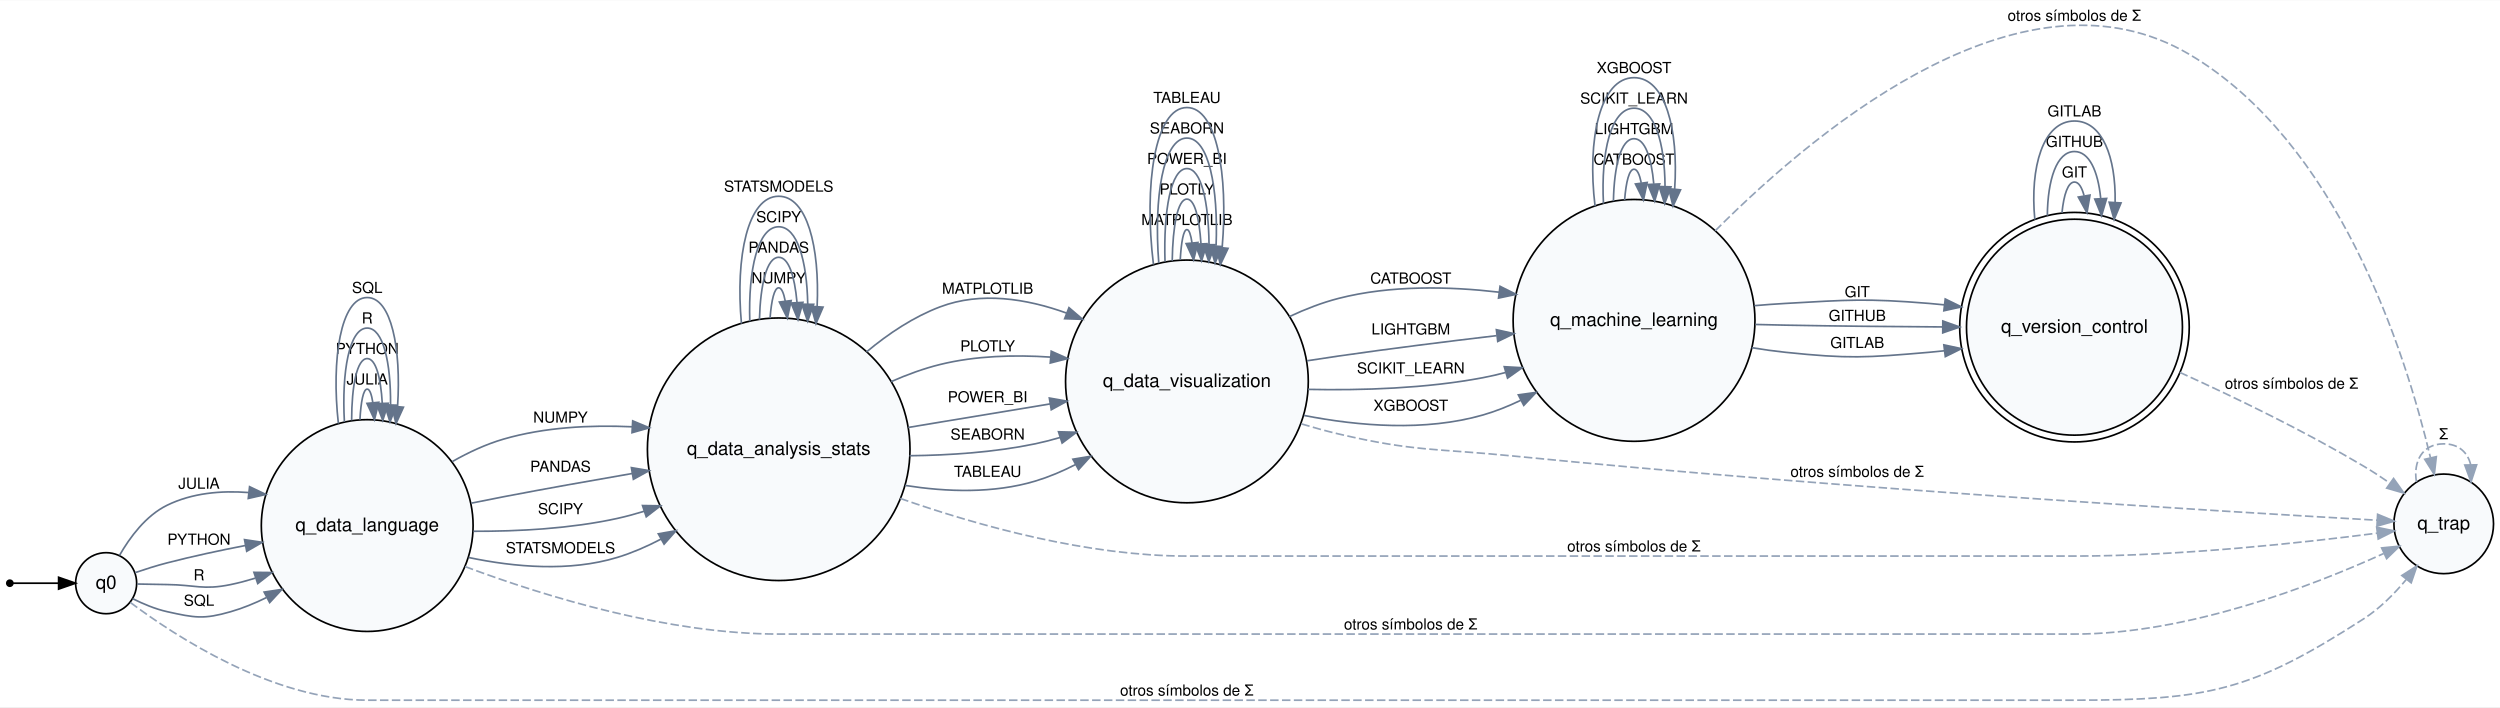
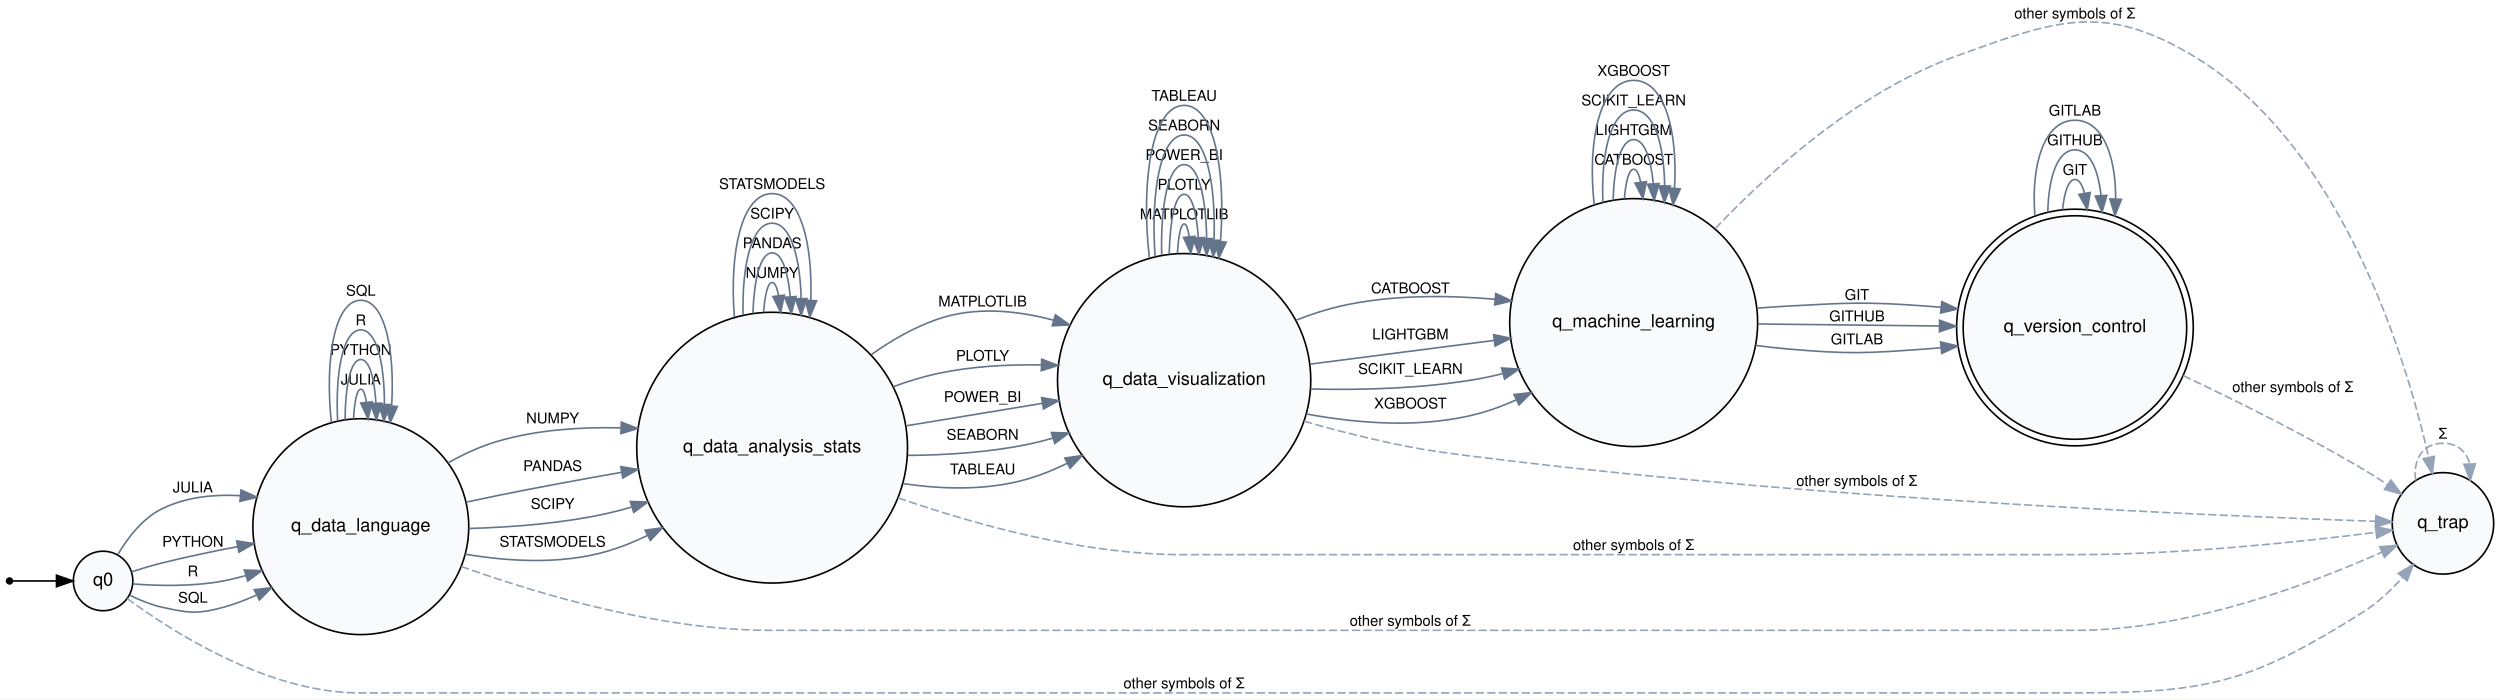
- <svg xmlns="http://www.w3.org/2000/svg" width="1474pt" height="417pt" viewBox="0.00 0.00 1474.49 416.80">
-   <g id="graph0" class="graph" transform="scale(1 1) rotate(0) translate(4 412.8)">
-     <polygon fill="#ffffff" stroke="transparent" points="-4,4 -4,-412.8 1470.487,-412.8 1470.487,4 -4,4" />
+ <svg xmlns="http://www.w3.org/2000/svg" width="1519pt" height="425pt" viewBox="0.00 0.00 1519.05 425.00">
+   <g id="graph0" class="graph" transform="scale(1 1) rotate(0) translate(4 421)">
+     <polygon fill="white" stroke="transparent" points="-4,4 -4,-421 1515.05,-421 1515.05,4 -4,4" />
    <g id="node1" class="node">
-       <ellipse fill="#000000" stroke="#000000" cx="1.8" cy="-69" rx="1.8" ry="1.8" />
+       <ellipse fill="black" stroke="black" cx="1.8" cy="-68" rx="1.8" ry="1.8" />
    </g>
    <g id="node2" class="node">
-       <ellipse fill="#f8fafc" stroke="#000000" cx="58.6" cy="-69" rx="18" ry="18" />
-       <text text-anchor="middle" x="58.6" y="-65.7" font-family="Helvetica,sans-Serif" font-size="11.00" fill="#000000">q0</text>
+       <ellipse fill="#f8fafc" stroke="black" cx="58.64" cy="-68" rx="18.08" ry="18.08" />
+       <text text-anchor="middle" x="58.64" y="-65.2" font-family="Helvetica,sans-Serif" font-size="11.00">q0</text>
    </g>
    <g id="edge1" class="edge">
-       <path fill="none" stroke="#000000" d="M3.69,-69C8.052,-69 19.311,-69 30.506,-69" />
-       <polygon fill="#000000" stroke="#000000" points="30.57,-72.5 40.57,-69 30.57,-65.5 30.57,-72.5" />
+       <path fill="none" stroke="black" d="M3.75,-68C7.06,-68 18.5,-68 29.99,-68" />
+       <polygon fill="black" stroke="black" points="30.33,-71.5 40.33,-68 30.33,-64.5 30.33,-71.5" />
    </g>
    <g id="node4" class="node">
-       <ellipse fill="#f8fafc" stroke="#000000" cx="212.576" cy="-103" rx="62.456" ry="62.456" />
-       <text text-anchor="middle" x="212.576" y="-99.7" font-family="Helvetica,sans-Serif" font-size="11.00" fill="#000000">q_data_language</text>
+       <ellipse fill="#f8fafc" stroke="black" cx="215.23" cy="-101" rx="65.59" ry="65.59" />
+       <text text-anchor="middle" x="215.23" y="-98.2" font-family="Helvetica,sans-Serif" font-size="11.00">q_data_language</text>
    </g>
    <g id="edge2" class="edge">
-       <path fill="none" stroke="#64748b" d="M66.476,-85.403C72.541,-95.982 82.019,-108.87 94.6,-115 109.314,-122.169 126.266,-123.728 142.648,-122.47" />
-       <polygon fill="#64748b" stroke="#64748b" points="143.197,-125.931 152.749,-121.348 142.424,-118.973 143.197,-125.931" />
-       <text text-anchor="middle" x="113.349" y="-124.7" font-family="Helvetica,sans-Serif" font-size="9.00" fill="#000000">JULIA</text>
+       <path fill="none" stroke="#64748b" d="M67.63,-84.14C73.58,-94.18 82.72,-106.23 94.68,-112 109.22,-119.01 125.9,-120.77 142.09,-119.82" />
+       <polygon fill="#64748b" stroke="#64748b" points="142.46,-123.3 152.09,-118.9 141.81,-116.33 142.46,-123.3" />
+       <text text-anchor="middle" x="113.18" y="-121.8" font-family="Helvetica,sans-Serif" font-size="9.00">JULIA</text>
    </g>
    <g id="edge3" class="edge">
-       <path fill="none" stroke="#64748b" d="M75.669,-75.224C81.609,-77.246 88.349,-79.384 94.6,-81 109.409,-84.83 125.428,-88.272 140.744,-91.235" />
-       <polygon fill="#64748b" stroke="#64748b" points="140.211,-94.696 150.687,-93.111 141.51,-87.817 140.211,-94.696" />
-       <text text-anchor="middle" x="113.349" y="-91.7" font-family="Helvetica,sans-Serif" font-size="9.00" fill="#000000">PYTHON</text>
+       <path fill="none" stroke="#64748b" d="M75.92,-73.57C81.79,-75.45 88.49,-77.47 94.68,-79 109.38,-82.65 125.24,-85.98 140.44,-88.88" />
+       <polygon fill="#64748b" stroke="#64748b" points="139.85,-92.33 150.32,-90.73 141.14,-85.45 139.85,-92.33" />
+       <text text-anchor="middle" x="113.18" y="-88.8" font-family="Helvetica,sans-Serif" font-size="9.00">PYTHON</text>
    </g>
    <g id="edge4" class="edge">
-       <path fill="none" stroke="#64748b" d="M76.913,-68.514C82.582,-68.385 88.849,-68.264 94.6,-68.2 111.265,-68.015 115.778,-64.823 132.098,-68.2 136.877,-69.189 141.721,-70.476 146.54,-71.971" />
-       <polygon fill="#64748b" stroke="#64748b" points="145.77,-75.406 156.365,-75.303 148.019,-68.777 145.77,-75.406" />
-       <text text-anchor="middle" x="113.349" y="-70.7" font-family="Helvetica,sans-Serif" font-size="9.00" fill="#000000">R</text>
+       <path fill="none" stroke="#64748b" d="M76.7,-66.2C91.4,-65.07 113.14,-64.43 131.68,-68 136.15,-68.86 140.68,-69.96 145.21,-71.23" />
+       <polygon fill="#64748b" stroke="#64748b" points="144.49,-74.67 155.07,-74.27 146.54,-67.98 144.49,-74.67" />
+       <text text-anchor="middle" x="113.18" y="-70.8" font-family="Helvetica,sans-Serif" font-size="9.00">R</text>
    </g>
    <g id="edge5" class="edge">
-       <path fill="none" stroke="#64748b" d="M74.197,-59.908C80.343,-56.818 87.597,-53.754 94.6,-52.2 110.87,-48.59 116.088,-47.57 132.098,-52.2 139.19,-54.251 146.259,-57.135 153.096,-60.496" />
-       <polygon fill="#64748b" stroke="#64748b" points="151.781,-63.76 162.257,-65.345 155.056,-57.573 151.781,-63.76" />
-       <text text-anchor="middle" x="113.349" y="-55.7" font-family="Helvetica,sans-Serif" font-size="9.00" fill="#000000">SQL</text>
+       <path fill="none" stroke="#64748b" d="M74.84,-59.34C80.83,-56.4 87.88,-53.48 94.68,-52 110.75,-48.5 115.82,-47.65 131.68,-52 138.37,-53.84 145.08,-56.37 151.61,-59.33" />
+       <polygon fill="#64748b" stroke="#64748b" points="150.51,-62.69 161.03,-63.94 153.58,-56.4 150.51,-62.69" />
+       <text text-anchor="middle" x="113.18" y="-54.8" font-family="Helvetica,sans-Serif" font-size="9.00">SQL</text>
    </g>
    <g id="node7" class="node">
-       <ellipse fill="#f8fafc" stroke="#000000" cx="1437.3" cy="-104" rx="29.375" ry="29.375" />
-       <text text-anchor="middle" x="1437.3" y="-100.7" font-family="Helvetica,sans-Serif" font-size="11.00" fill="#000000">q_trap</text>
+       <ellipse fill="#f8fafc" stroke="black" cx="1480.39" cy="-103" rx="30.84" ry="30.84" />
+       <text text-anchor="middle" x="1480.39" y="-100.2" font-family="Helvetica,sans-Serif" font-size="11.00">q_trap</text>
    </g>
    <g id="edge42" class="edge">
-       <path fill="none" stroke="#94a3b8" stroke-dasharray="5,2" d="M72.928,-57.606C99.061,-38.008 156.919,0 212.576,0 212.576,0 212.576,0 1219.511,0 1298.278,0 1323.903,-5.333 1390.113,-48 1399.507,-54.054 1408.014,-62.553 1415.135,-71.105" />
-       <polygon fill="#94a3b8" stroke="#94a3b8" points="1412.593,-73.536 1421.521,-79.242 1418.1,-69.214 1412.593,-73.536" />
-       <text text-anchor="middle" x="696.041" y="-2.7" font-family="Helvetica,sans-Serif" font-size="9.00" fill="#000000">otros símbolos de Σ</text>
+       <path fill="none" stroke="#94a3b8" stroke-dasharray="5,2" d="M73.24,-57.38C99.12,-38.25 157.93,0 214.23,0 214.23,0 214.23,0 1257.77,0 1338.09,0 1363.71,-6.26 1431.72,-49 1440.61,-54.59 1448.8,-62.32 1455.79,-70.2" />
+       <polygon fill="#94a3b8" stroke="#94a3b8" points="1453.26,-72.62 1462.36,-78.04 1458.62,-68.13 1453.26,-72.62" />
+       <text text-anchor="middle" x="715.51" y="-2.8" font-family="Helvetica,sans-Serif" font-size="9.00">other symbols of Σ</text>
    </g>
    <g id="node3" class="node">
-       <ellipse fill="#f8fafc" stroke="#000000" cx="455.276" cy="-148" rx="77.436" ry="77.436" />
-       <text text-anchor="middle" x="455.276" y="-144.7" font-family="Helvetica,sans-Serif" font-size="11.00" fill="#000000">q_data_analysis_stats</text>
+       <ellipse fill="#f8fafc" stroke="black" cx="465.16" cy="-149" rx="82.27" ry="82.27" />
+       <text text-anchor="middle" x="465.16" y="-146.2" font-family="Helvetica,sans-Serif" font-size="11.00">q_data_analysis_stats</text>
    </g>
    <g id="edge7" class="edge">
-       <path fill="none" stroke="#64748b" d="M450.173,-225.336C451.013,-236.054 452.714,-243.217 455.276,-243.217 456.916,-243.217 458.204,-240.277 459.139,-235.346" />
-       <polygon fill="#64748b" stroke="#64748b" points="462.623,-235.69 460.378,-225.336 455.676,-234.83 462.623,-235.69" />
-       <text text-anchor="middle" x="455.276" y="-245.917" font-family="Helvetica,sans-Serif" font-size="9.00" fill="#000000">NUMPY</text>
+       <path fill="none" stroke="#64748b" d="M459.95,-231.31C460.84,-242.18 462.57,-249.38 465.16,-249.38 466.81,-249.38 468.12,-246.43 469.08,-241.44" />
+       <polygon fill="#64748b" stroke="#64748b" points="472.58,-241.68 470.36,-231.31 465.63,-240.79 472.58,-241.68" />
+       <text text-anchor="middle" x="465.16" y="-252.18" font-family="Helvetica,sans-Serif" font-size="9.00">NUMPY</text>
    </g>
    <g id="edge8" class="edge">
-       <path fill="none" stroke="#64748b" d="M443.915,-224.462C444.489,-245.317 448.276,-261.217 455.276,-261.217 461.072,-261.217 464.665,-250.313 466.055,-234.721" />
-       <polygon fill="#64748b" stroke="#64748b" points="469.565,-234.644 466.636,-224.462 462.576,-234.249 469.565,-234.644" />
-       <text text-anchor="middle" x="455.276" y="-263.917" font-family="Helvetica,sans-Serif" font-size="9.00" fill="#000000">PANDAS</text>
+       <path fill="none" stroke="#64748b" d="M453.47,-230.61C454.22,-251.6 458.11,-267.38 465.16,-267.38 470.99,-267.38 474.66,-256.56 476.17,-240.92" />
+       <polygon fill="#64748b" stroke="#64748b" points="479.69,-240.82 476.84,-230.61 472.7,-240.37 479.69,-240.82" />
+       <text text-anchor="middle" x="465.16" y="-270.18" font-family="Helvetica,sans-Serif" font-size="9.00">PANDAS</text>
    </g>
    <g id="edge11" class="edge">
-       <path fill="none" stroke="#64748b" d="M438.224,-223.512C437.261,-253.797 442.944,-279.217 455.276,-279.217 466.21,-279.217 471.917,-259.23 472.399,-233.587" />
-       <polygon fill="#64748b" stroke="#64748b" points="475.898,-233.486 472.327,-223.512 468.898,-233.536 475.898,-233.486" />
-       <text text-anchor="middle" x="455.276" y="-281.917" font-family="Helvetica,sans-Serif" font-size="9.00" fill="#000000">SCIPY</text>
+       <path fill="none" stroke="#64748b" d="M447.49,-229.53C446.81,-260.1 452.7,-285.38 465.16,-285.38 476.2,-285.38 482.08,-265.5 482.8,-239.69" />
+       <polygon fill="#64748b" stroke="#64748b" points="486.3,-239.54 482.82,-229.53 479.3,-239.52 486.3,-239.54" />
+       <text text-anchor="middle" x="465.16" y="-288.18" font-family="Helvetica,sans-Serif" font-size="9.00">SCIPY</text>
    </g>
    <g id="edge13" class="edge">
-       <path fill="none" stroke="#64748b" d="M433.308,-222.089C429.665,-261.452 436.987,-297.217 455.276,-297.217 471.992,-297.217 479.546,-267.335 477.939,-232.137" />
-       <polygon fill="#64748b" stroke="#64748b" points="481.426,-231.823 477.243,-222.089 474.442,-232.307 481.426,-231.823" />
-       <text text-anchor="middle" x="455.276" y="-299.917" font-family="Helvetica,sans-Serif" font-size="9.00" fill="#000000">STATSMODELS</text>
+       <path fill="none" stroke="#64748b" d="M442.23,-228.43C439.06,-268.05 446.7,-303.38 465.16,-303.38 482.03,-303.38 489.86,-273.86 488.66,-238.53" />
+       <polygon fill="#64748b" stroke="#64748b" points="492.15,-238.22 488.08,-228.43 485.16,-238.62 492.15,-238.22" />
+       <text text-anchor="middle" x="465.16" y="-306.18" font-family="Helvetica,sans-Serif" font-size="9.00">STATSMODELS</text>
    </g>
    <g id="node5" class="node">
-       <ellipse fill="#f8fafc" stroke="#000000" cx="696.041" cy="-188" rx="71.582" ry="71.582" />
-       <text text-anchor="middle" x="696.041" y="-184.7" font-family="Helvetica,sans-Serif" font-size="11.00" fill="#000000">q_data_visualization</text>
+       <ellipse fill="#f8fafc" stroke="black" cx="715.51" cy="-190" rx="76.94" ry="76.94" />
+       <text text-anchor="middle" x="715.51" y="-187.2" font-family="Helvetica,sans-Serif" font-size="11.00">q_data_visualization</text>
    </g>
    <g id="edge6" class="edge">
-       <path fill="none" stroke="#64748b" d="M507.057,-205.399C520.064,-216.265 534.822,-226.076 550.493,-232 574.472,-241.065 601.202,-236.922 625.146,-228.286" />
-       <polygon fill="#64748b" stroke="#64748b" points="626.476,-231.524 634.521,-224.63 623.933,-225.002 626.476,-231.524" />
-       <text text-anchor="middle" x="578.496" y="-239.7" font-family="Helvetica,sans-Serif" font-size="9.00" fill="#000000">MATPLOTLIB</text>
+       <path fill="none" stroke="#64748b" d="M525.42,-205.53C537.82,-214.34 551.44,-222.13 565.54,-227 588.13,-234.81 613.17,-232.6 636.18,-226.44" />
+       <polygon fill="#64748b" stroke="#64748b" points="637.3,-229.76 645.91,-223.58 635.32,-223.05 637.3,-229.76" />
+       <text text-anchor="middle" x="593.04" y="-234.8" font-family="Helvetica,sans-Serif" font-size="9.00">MATPLOTLIB</text>
    </g>
    <g id="edge9" class="edge">
-       <path fill="none" stroke="#64748b" d="M521.55,-187.872C530.991,-192.033 540.794,-195.608 550.493,-198 571.298,-203.13 594.248,-203.778 615.653,-202.345" />
-       <polygon fill="#64748b" stroke="#64748b" points="616.013,-205.827 625.691,-201.517 615.437,-198.851 616.013,-205.827" />
-       <text text-anchor="middle" x="578.496" y="-205.7" font-family="Helvetica,sans-Serif" font-size="9.00" fill="#000000">PLOTLY</text>
+       <path fill="none" stroke="#64748b" d="M538.77,-186.05C547.6,-189.3 556.65,-192.08 565.54,-194 585.75,-198.36 607.86,-199.61 628.72,-199.27" />
+       <polygon fill="#64748b" stroke="#64748b" points="628.94,-202.76 638.84,-198.97 628.74,-195.76 628.94,-202.76" />
+       <text text-anchor="middle" x="593.04" y="-201.8" font-family="Helvetica,sans-Serif" font-size="9.00">PLOTLY</text>
    </g>
    <g id="edge10" class="edge">
-       <path fill="none" stroke="#64748b" d="M531.669,-160.858C538.037,-161.923 544.375,-162.982 550.493,-164 571.538,-167.503 594.299,-171.268 615.431,-174.753" />
-       <polygon fill="#64748b" stroke="#64748b" points="614.899,-178.213 625.335,-176.386 616.038,-171.306 614.899,-178.213" />
-       <text text-anchor="middle" x="578.496" y="-175.7" font-family="Helvetica,sans-Serif" font-size="9.00" fill="#000000">POWER_BI</text>
+       <path fill="none" stroke="#64748b" d="M546.79,-162.31C573.16,-166.67 602.54,-171.51 629.24,-175.92" />
+       <polygon fill="#64748b" stroke="#64748b" points="628.9,-179.41 639.33,-177.59 630.04,-172.51 628.9,-179.41" />
+       <text text-anchor="middle" x="593.04" y="-176.8" font-family="Helvetica,sans-Serif" font-size="9.00">POWER_BI</text>
    </g>
    <g id="edge12" class="edge">
-       <path fill="none" stroke="#64748b" d="M532.438,-144.182C556.382,-144.449 582.721,-146.242 606.5,-151.2 611.413,-152.224 616.398,-153.51 621.371,-154.983" />
-       <polygon fill="#64748b" stroke="#64748b" points="620.308,-158.318 630.899,-158.025 622.438,-151.649 620.308,-158.318" />
-       <text text-anchor="middle" x="578.496" y="-153.7" font-family="Helvetica,sans-Serif" font-size="9.00" fill="#000000">SEABORN</text>
+       <path fill="none" stroke="#64748b" d="M547.7,-144.3C571.39,-144.48 597.17,-146.19 620.54,-151 625.55,-152.03 630.62,-153.33 635.69,-154.82" />
+       <polygon fill="#64748b" stroke="#64748b" points="634.81,-158.21 645.4,-157.9 636.92,-151.54 634.81,-158.21" />
+       <text text-anchor="middle" x="593.04" y="-153.8" font-family="Helvetica,sans-Serif" font-size="9.00">SEABORN</text>
    </g>
    <g id="edge14" class="edge">
-       <path fill="none" stroke="#64748b" d="M529.75,-126.683C554.532,-122.758 582.039,-121.887 606.5,-129.2 614.568,-131.612 622.584,-135.011 630.313,-138.971" />
-       <polygon fill="#64748b" stroke="#64748b" points="628.787,-142.126 639.24,-143.853 632.145,-135.984 628.787,-142.126" />
-       <text text-anchor="middle" x="578.496" y="-131.7" font-family="Helvetica,sans-Serif" font-size="9.00" fill="#000000">TABLEAU</text>
+       <path fill="none" stroke="#64748b" d="M544.9,-127.14C569.46,-123.54 596.43,-122.96 620.54,-130 628.62,-132.36 636.66,-135.65 644.45,-139.48" />
+       <polygon fill="#64748b" stroke="#64748b" points="642.99,-142.67 653.47,-144.21 646.24,-136.47 642.99,-142.67" />
+       <text text-anchor="middle" x="593.04" y="-132.8" font-family="Helvetica,sans-Serif" font-size="9.00">TABLEAU</text>
    </g>
    <g id="edge43" class="edge">
-       <path fill="none" stroke="#94a3b8" stroke-dasharray="5,2" d="M526.963,-118.989C574.183,-102.455 637.82,-85 696.041,-85 696.041,-85 696.041,-85 1219.511,-85 1282.099,-85 1354.422,-92.884 1397.969,-98.495" />
-       <polygon fill="#94a3b8" stroke="#94a3b8" points="1397.761,-101.997 1408.132,-99.83 1398.674,-95.057 1397.761,-101.997" />
-       <text text-anchor="middle" x="959.749" y="-87.7" font-family="Helvetica,sans-Serif" font-size="9.00" fill="#000000">otros símbolos de Σ</text>
+       <path fill="none" stroke="#94a3b8" stroke-dasharray="5,2" d="M541.73,-118.5C590.27,-101.61 655.12,-84 714.51,-84 714.51,-84 714.51,-84 1257.77,-84 1321.58,-84 1395.36,-91.92 1439.64,-97.53" />
+       <polygon fill="#94a3b8" stroke="#94a3b8" points="1439.34,-101.02 1449.7,-98.83 1440.23,-94.08 1439.34,-101.02" />
+       <text text-anchor="middle" x="988.65" y="-86.8" font-family="Helvetica,sans-Serif" font-size="9.00">other symbols of Σ</text>
    </g>
    <g id="edge16" class="edge">
-       <path fill="none" stroke="#64748b" d="M262.88,-140.802C272.458,-146.241 282.728,-151.004 293.054,-154 317.08,-160.972 343.95,-162.387 368.801,-161.261" />
-       <polygon fill="#64748b" stroke="#64748b" points="369.171,-164.746 378.946,-160.659 368.756,-157.758 369.171,-164.746" />
-       <text text-anchor="middle" x="326.556" y="-163.7" font-family="Helvetica,sans-Serif" font-size="9.00" fill="#000000">NUMPY</text>
+       <path fill="none" stroke="#64748b" d="M268.3,-139.8C277.99,-145.24 288.36,-149.99 298.77,-153 322.42,-159.83 348.76,-161.64 373.35,-161.02" />
+       <polygon fill="#64748b" stroke="#64748b" points="373.55,-164.52 383.41,-160.63 373.28,-157.52 373.55,-164.52" />
+       <text text-anchor="middle" x="331.77" y="-163.8" font-family="Helvetica,sans-Serif" font-size="9.00">NUMPY</text>
    </g>
    <g id="edge17" class="edge">
-       <path fill="none" stroke="#64748b" d="M274.043,-116.23C280.456,-117.537 286.883,-118.816 293.054,-120 317.6,-124.709 344.306,-129.468 368.832,-133.694" />
-       <polygon fill="#64748b" stroke="#64748b" points="368.387,-137.169 378.834,-135.409 369.569,-130.269 368.387,-137.169" />
-       <text text-anchor="middle" x="326.556" y="-134.7" font-family="Helvetica,sans-Serif" font-size="9.00" fill="#000000">PANDAS</text>
+       <path fill="none" stroke="#64748b" d="M279.25,-115.87C285.83,-117.31 292.43,-118.72 298.77,-120 323,-124.91 349.33,-129.75 373.71,-134.03" />
+       <polygon fill="#64748b" stroke="#64748b" points="373.21,-137.49 383.66,-135.76 374.41,-130.6 373.21,-137.49" />
+       <text text-anchor="middle" x="331.77" y="-134.8" font-family="Helvetica,sans-Serif" font-size="9.00">PANDAS</text>
    </g>
    <g id="edge20" class="edge">
-       <path fill="none" stroke="#64748b" d="M275.28,-99.629C301.723,-99.531 332.665,-101.171 360.058,-107.2 365.327,-108.36 370.669,-109.808 375.994,-111.461" />
-       <polygon fill="#64748b" stroke="#64748b" points="374.949,-114.802 385.542,-114.64 377.16,-108.16 374.949,-114.802" />
-       <text text-anchor="middle" x="326.556" y="-109.7" font-family="Helvetica,sans-Serif" font-size="9.00" fill="#000000">SCIPY</text>
+       <path fill="none" stroke="#64748b" d="M280.83,-99.89C307.13,-100.62 337.67,-102.99 364.77,-109 369.75,-110.1 374.8,-111.43 379.86,-112.92" />
+       <polygon fill="#64748b" stroke="#64748b" points="378.97,-116.31 389.56,-115.97 381.07,-109.63 378.97,-116.31" />
+       <text text-anchor="middle" x="331.77" y="-111.8" font-family="Helvetica,sans-Serif" font-size="9.00">SCIPY</text>
    </g>
    <g id="edge22" class="edge">
-       <path fill="none" stroke="#64748b" d="M272.381,-84.163C299.58,-78.432 331.905,-75.64 360.058,-84.2 368.796,-86.857 377.462,-90.612 385.8,-94.986" />
-       <polygon fill="#64748b" stroke="#64748b" points="384.269,-98.139 394.707,-99.952 387.678,-92.025 384.269,-98.139" />
-       <text text-anchor="middle" x="326.556" y="-86.7" font-family="Helvetica,sans-Serif" font-size="9.00" fill="#000000">STATSMODELS</text>
+       <path fill="none" stroke="#64748b" d="M278.61,-84.3C305.54,-79.73 337.14,-77.98 364.77,-86 373.11,-88.42 381.42,-91.77 389.48,-95.68" />
+       <polygon fill="#64748b" stroke="#64748b" points="387.97,-98.84 398.46,-100.31 391.18,-92.62 387.97,-98.84" />
+       <text text-anchor="middle" x="331.77" y="-88.8" font-family="Helvetica,sans-Serif" font-size="9.00">STATSMODELS</text>
    </g>
    <g id="edge15" class="edge">
-       <path fill="none" stroke="#64748b" d="M208.287,-165.425C208.873,-176.09 210.303,-183.478 212.576,-183.478 214.032,-183.478 215.142,-180.446 215.906,-175.463" />
-       <polygon fill="#64748b" stroke="#64748b" points="219.398,-175.713 216.864,-165.425 212.429,-175.047 219.398,-175.713" />
-       <text text-anchor="middle" x="212.576" y="-186.178" font-family="Helvetica,sans-Serif" font-size="9.00" fill="#000000">JULIA</text>
+       <path fill="none" stroke="#64748b" d="M210.8,-166.5C211.44,-177.2 212.91,-184.55 215.23,-184.55 216.71,-184.55 217.85,-181.53 218.64,-176.55" />
+       <polygon fill="#64748b" stroke="#64748b" points="222.13,-176.8 219.65,-166.5 215.17,-176.1 222.13,-176.8" />
+       <text text-anchor="middle" x="215.23" y="-187.35" font-family="Helvetica,sans-Serif" font-size="9.00">JULIA</text>
    </g>
    <g id="edge18" class="edge">
-       <path fill="none" stroke="#64748b" d="M203.389,-165.029C203.436,-185.321 206.499,-201.478 212.576,-201.478 217.608,-201.478 220.573,-190.398 221.471,-175.064" />
-       <polygon fill="#64748b" stroke="#64748b" points="224.971,-175.126 221.763,-165.029 217.974,-174.923 224.971,-175.126" />
-       <text text-anchor="middle" x="212.576" y="-204.178" font-family="Helvetica,sans-Serif" font-size="9.00" fill="#000000">PYTHON</text>
+       <path fill="none" stroke="#64748b" d="M205.67,-165.95C205.81,-186.41 209,-202.55 215.23,-202.55 220.38,-202.55 223.45,-191.48 224.44,-176.05" />
+       <polygon fill="#64748b" stroke="#64748b" points="227.94,-176.06 224.78,-165.95 220.94,-175.82 227.94,-176.06" />
+       <text text-anchor="middle" x="215.23" y="-205.35" font-family="Helvetica,sans-Serif" font-size="9.00">PYTHON</text>
    </g>
    <g id="edge19" class="edge">
-       <path fill="none" stroke="#64748b" d="M199.131,-164.124C197.471,-193.525 201.953,-219.478 212.576,-219.478 221.954,-219.478 226.546,-199.251 226.351,-174.282" />
-       <polygon fill="#64748b" stroke="#64748b" points="229.844,-174.005 226.021,-164.124 222.848,-174.233 229.844,-174.005" />
-       <text text-anchor="middle" x="212.576" y="-222.178" font-family="Helvetica,sans-Serif" font-size="9.00" fill="#000000">R</text>
+       <path fill="none" stroke="#64748b" d="M201.15,-165.26C199.66,-194.8 204.36,-220.55 215.23,-220.55 224.82,-220.55 229.6,-200.48 229.57,-175.45" />
+       <polygon fill="#64748b" stroke="#64748b" points="233.06,-175.16 229.3,-165.26 226.07,-175.35 233.06,-175.16" />
+       <text text-anchor="middle" x="215.23" y="-223.35" font-family="Helvetica,sans-Serif" font-size="9.00">R</text>
    </g>
    <g id="edge21" class="edge">
-       <path fill="none" stroke="#64748b" d="M195.575,-163.154C191.309,-201.132 196.976,-237.478 212.576,-237.478 226.774,-237.478 232.744,-207.37 230.486,-173.325" />
-       <polygon fill="#64748b" stroke="#64748b" points="233.953,-172.802 229.577,-163.154 226.981,-173.425 233.953,-172.802" />
-       <text text-anchor="middle" x="212.576" y="-240.178" font-family="Helvetica,sans-Serif" font-size="9.00" fill="#000000">SQL</text>
+       <path fill="none" stroke="#64748b" d="M197.33,-164.31C193.27,-202.5 199.24,-238.55 215.23,-238.55 229.78,-238.55 236.02,-208.69 233.97,-174.53" />
+       <polygon fill="#64748b" stroke="#64748b" points="237.44,-173.99 233.12,-164.31 230.46,-174.57 237.44,-173.99" />
+       <text text-anchor="middle" x="215.23" y="-241.35" font-family="Helvetica,sans-Serif" font-size="9.00">SQL</text>
    </g>
    <g id="edge44" class="edge">
-       <path fill="none" stroke="#94a3b8" stroke-dasharray="5,2" d="M270.302,-78.804C318.783,-60.681 390.348,-39 455.276,-39 455.276,-39 455.276,-39 1219.511,-39 1286.136,-39 1359.617,-67.276 1401.927,-86.529" />
-       <polygon fill="#94a3b8" stroke="#94a3b8" points="1400.685,-89.811 1411.229,-90.846 1403.632,-83.462 1400.685,-89.811" />
-       <text text-anchor="middle" x="828.086" y="-41.7" font-family="Helvetica,sans-Serif" font-size="9.00" fill="#000000">otros símbolos de Σ</text>
+       <path fill="none" stroke="#94a3b8" stroke-dasharray="5,2" d="M276.28,-76.82C325.83,-59.06 398.43,-38 464.16,-38 464.16,-38 464.16,-38 1257.77,-38 1325.42,-38 1400.18,-66.24 1443.27,-85.49" />
+       <polygon fill="#94a3b8" stroke="#94a3b8" points="1441.94,-88.73 1452.49,-89.69 1444.84,-82.36 1441.94,-88.73" />
+       <text text-anchor="middle" x="852.98" y="-40.8" font-family="Helvetica,sans-Serif" font-size="9.00">other symbols of Σ</text>
    </g>
    <g id="edge25" class="edge">
-       <path fill="none" stroke="#64748b" d="M692.095,-259.659C692.709,-270.326 694.025,-277.541 696.041,-277.541 697.333,-277.541 698.337,-274.58 699.053,-269.647" />
-       <polygon fill="#64748b" stroke="#64748b" points="702.541,-269.941 699.987,-259.659 695.572,-269.29 702.541,-269.941" />
-       <text text-anchor="middle" x="696.041" y="-280.241" font-family="Helvetica,sans-Serif" font-size="9.00" fill="#000000">MATPLOTLIB</text>
+       <path fill="none" stroke="#64748b" d="M711.43,-267.14C712.1,-277.83 713.46,-284.97 715.51,-284.97 716.82,-284.97 717.85,-282.04 718.6,-277.12" />
+       <polygon fill="#64748b" stroke="#64748b" points="722.09,-277.43 719.59,-267.14 715.12,-276.74 722.09,-277.43" />
+       <text text-anchor="middle" x="715.51" y="-287.77" font-family="Helvetica,sans-Serif" font-size="9.00">MATPLOTLIB</text>
    </g>
    <g id="edge26" class="edge">
-       <path fill="none" stroke="#64748b" d="M687.371,-259.103C687.691,-279.657 690.581,-295.541 696.041,-295.541 700.563,-295.541 703.322,-284.648 704.319,-269.23" />
-       <polygon fill="#64748b" stroke="#64748b" points="707.821,-269.231 704.711,-259.103 700.826,-268.959 707.821,-269.231" />
-       <text text-anchor="middle" x="696.041" y="-298.241" font-family="Helvetica,sans-Serif" font-size="9.00" fill="#000000">PLOTLY</text>
+       <path fill="none" stroke="#64748b" d="M706.43,-266.56C706.91,-287.24 709.93,-302.97 715.51,-302.97 720.13,-302.97 723,-292.18 724.12,-276.73" />
+       <polygon fill="#64748b" stroke="#64748b" points="727.62,-276.71 724.59,-266.56 720.63,-276.39 727.62,-276.71" />
+       <text text-anchor="middle" x="715.51" y="-305.77" font-family="Helvetica,sans-Serif" font-size="9.00">PLOTLY</text>
    </g>
    <g id="edge27" class="edge">
-       <path fill="none" stroke="#64748b" d="M683.116,-258.666C682.183,-288.332 686.492,-313.541 696.041,-313.541 704.472,-313.541 708.817,-293.894 709.079,-268.878" />
-       <polygon fill="#64748b" stroke="#64748b" points="712.576,-268.627 708.967,-258.666 705.577,-268.704 712.576,-268.627" />
-       <text text-anchor="middle" x="696.041" y="-316.241" font-family="Helvetica,sans-Serif" font-size="9.00" fill="#000000">POWER_BI</text>
+       <path fill="none" stroke="#64748b" d="M701.85,-266.03C701.16,-295.97 705.72,-320.97 715.51,-320.97 724.16,-320.97 728.72,-301.48 729.19,-276.32" />
+       <polygon fill="#64748b" stroke="#64748b" points="732.69,-276.02 729.17,-266.03 725.69,-276.04 732.69,-276.02" />
+       <text text-anchor="middle" x="715.51" y="-323.77" font-family="Helvetica,sans-Serif" font-size="9.00">POWER_BI</text>
    </g>
    <g id="edge29" class="edge">
-       <path fill="none" stroke="#64748b" d="M679.444,-257.789C676.417,-296.234 681.949,-331.541 696.041,-331.541 708.867,-331.541 714.602,-302.293 713.247,-268.051" />
-       <polygon fill="#64748b" stroke="#64748b" points="716.724,-267.564 712.638,-257.789 709.736,-267.978 716.724,-267.564" />
-       <text text-anchor="middle" x="696.041" y="-334.241" font-family="Helvetica,sans-Serif" font-size="9.00" fill="#000000">SEABORN</text>
+       <path fill="none" stroke="#64748b" d="M697.85,-265.12C695.14,-303.96 701.02,-338.97 715.51,-338.97 728.7,-338.97 734.76,-309.97 733.69,-275.47" />
+       <polygon fill="#64748b" stroke="#64748b" points="737.17,-274.93 733.17,-265.12 730.18,-275.28 737.17,-274.93" />
+       <text text-anchor="middle" x="715.51" y="-341.77" font-family="Helvetica,sans-Serif" font-size="9.00">SEABORN</text>
    </g>
    <g id="edge30" class="edge">
-       <path fill="none" stroke="#64748b" d="M676.31,-256.898C670.546,-303.712 677.123,-349.541 696.041,-349.541 713.592,-349.541 720.521,-310.096 716.828,-267.014" />
-       <polygon fill="#64748b" stroke="#64748b" points="720.292,-266.48 715.772,-256.898 713.33,-267.207 720.292,-266.48" />
-       <text text-anchor="middle" x="696.041" y="-352.241" font-family="Helvetica,sans-Serif" font-size="9.00" fill="#000000">TABLEAU</text>
+       <path fill="none" stroke="#64748b" d="M694.39,-264.25C688.99,-311.57 696.03,-356.97 715.51,-356.97 733.58,-356.97 740.95,-317.89 737.6,-274.46" />
+       <polygon fill="#64748b" stroke="#64748b" points="741.06,-273.88 736.63,-264.25 734.09,-274.54 741.06,-273.88" />
+       <text text-anchor="middle" x="715.51" y="-359.77" font-family="Helvetica,sans-Serif" font-size="9.00">TABLEAU</text>
    </g>
    <g id="node6" class="node">
-       <ellipse fill="#f8fafc" stroke="#000000" cx="959.749" cy="-224" rx="71.321" ry="71.321" />
-       <text text-anchor="middle" x="959.749" y="-220.7" font-family="Helvetica,sans-Serif" font-size="11.00" fill="#000000">q_machine_learning</text>
+       <ellipse fill="#f8fafc" stroke="black" cx="988.65" cy="-225" rx="75.33" ry="75.33" />
+       <text text-anchor="middle" x="988.65" y="-222.2" font-family="Helvetica,sans-Serif" font-size="11.00">q_machine_learning</text>
    </g>
    <g id="edge23" class="edge">
-       <path fill="none" stroke="#64748b" d="M756.502,-226.258C765.929,-230.68 775.797,-234.498 785.582,-237 815.934,-244.762 850.156,-244.141 880.18,-240.639" />
-       <polygon fill="#64748b" stroke="#64748b" points="880.719,-244.099 890.19,-239.349 879.824,-237.156 880.719,-244.099" />
-       <text text-anchor="middle" x="828.086" y="-245.7" font-family="Helvetica,sans-Serif" font-size="9.00" fill="#000000">CATBOOST</text>
+       <path fill="none" stroke="#64748b" d="M783.47,-226.42C792.34,-229.94 801.48,-232.96 810.48,-235 840.71,-241.86 874.55,-241.79 904.49,-239.17" />
+       <polygon fill="#64748b" stroke="#64748b" points="904.87,-242.65 914.48,-238.19 904.19,-235.68 904.87,-242.65" />
+       <text text-anchor="middle" x="852.98" y="-242.8" font-family="Helvetica,sans-Serif" font-size="9.00">CATBOOST</text>
    </g>
    <g id="edge24" class="edge">
-       <path fill="none" stroke="#64748b" d="M766.866,-200.173C773.189,-201.167 779.498,-202.124 785.582,-203 815.919,-207.368 849.319,-211.547 878.686,-215.01" />
-       <polygon fill="#64748b" stroke="#64748b" points="878.555,-218.518 888.894,-216.205 879.368,-211.566 878.555,-218.518" />
-       <text text-anchor="middle" x="828.086" y="-215.7" font-family="Helvetica,sans-Serif" font-size="9.00" fill="#000000">LIGHTGBM</text>
+       <path fill="none" stroke="#64748b" d="M792.04,-199.75C826.84,-204.24 868.26,-209.59 904.01,-214.2" />
+       <polygon fill="#64748b" stroke="#64748b" points="903.56,-217.68 913.93,-215.48 904.46,-210.73 903.56,-217.68" />
+       <text text-anchor="middle" x="852.98" y="-214.8" font-family="Helvetica,sans-Serif" font-size="9.00">LIGHTGBM</text>
    </g>
    <g id="edge28" class="edge">
-       <path fill="none" stroke="#64748b" d="M767.515,-183.309C799.328,-182.651 837.092,-183.845 870.589,-190.2 875.009,-191.038 879.494,-192.079 883.982,-193.271" />
-       <polygon fill="#64748b" stroke="#64748b" points="883.208,-196.69 893.787,-196.099 885.148,-189.965 883.208,-196.69" />
-       <text text-anchor="middle" x="828.086" y="-192.7" font-family="Helvetica,sans-Serif" font-size="9.00" fill="#000000">SCIKIT_LEARN</text>
+       <path fill="none" stroke="#64748b" d="M792.37,-184.64C824.42,-183.86 862,-184.93 895.48,-191 899.94,-191.81 904.47,-192.82 909.01,-193.98" />
+       <polygon fill="#64748b" stroke="#64748b" points="908.35,-197.42 918.92,-196.73 910.22,-190.68 908.35,-197.42" />
+       <text text-anchor="middle" x="852.98" y="-193.8" font-family="Helvetica,sans-Serif" font-size="9.00">SCIKIT_LEARN</text>
    </g>
    <g id="edge31" class="edge">
-       <path fill="none" stroke="#64748b" d="M765.044,-167.952C797.559,-161.587 836.586,-158.437 870.589,-168.2 878.117,-170.362 885.625,-173.365 892.909,-176.868" />
-       <polygon fill="#64748b" stroke="#64748b" points="891.507,-180.082 902,-181.546 894.71,-173.858 891.507,-180.082" />
-       <text text-anchor="middle" x="828.086" y="-170.7" font-family="Helvetica,sans-Serif" font-size="9.00" fill="#000000">XGBOOST</text>
+       <path fill="none" stroke="#64748b" d="M789.77,-169.46C822.56,-163.41 861.42,-160.61 895.48,-170 902.87,-172.04 910.26,-174.84 917.47,-178.11" />
+       <polygon fill="#64748b" stroke="#64748b" points="915.96,-181.27 926.48,-182.48 919.01,-174.97 915.96,-181.27" />
+       <text text-anchor="middle" x="852.98" y="-172.8" font-family="Helvetica,sans-Serif" font-size="9.00">XGBOOST</text>
    </g>
    <g id="edge45" class="edge">
-       <path fill="none" stroke="#94a3b8" stroke-dasharray="5,2" d="M763.563,-162.968C770.932,-160.733 778.374,-158.684 785.582,-157 830.517,-146.506 842.672,-148.568 888.589,-144 1079.212,-125.037 1307.936,-111.236 1398.063,-106.147" />
-       <polygon fill="#94a3b8" stroke="#94a3b8" points="1398.317,-109.639 1408.105,-105.584 1397.925,-102.65 1398.317,-109.639" />
-       <text text-anchor="middle" x="1091.413" y="-131.7" font-family="Helvetica,sans-Serif" font-size="9.00" fill="#000000">otros símbolos de Σ</text>
+       <path fill="none" stroke="#94a3b8" stroke-dasharray="5,2" d="M788.54,-165.06C795.91,-162.87 803.32,-160.8 810.48,-159 855.56,-147.69 867.34,-146.56 913.48,-141 1109.98,-117.3 1346.79,-107.39 1439.46,-104.23" />
+       <polygon fill="#94a3b8" stroke="#94a3b8" points="1439.65,-107.72 1449.52,-103.89 1439.41,-100.73 1439.65,-107.72" />
+       <text text-anchor="middle" x="1124.32" y="-125.8" font-family="Helvetica,sans-Serif" font-size="9.00">other symbols of Σ</text>
    </g>
    <g id="edge32" class="edge">
-       <path fill="none" stroke="#64748b" d="M954.193,-294.995C955.041,-305.814 956.893,-313.16 959.749,-313.16 961.579,-313.16 962.997,-310.145 964.003,-305.134" />
-       <polygon fill="#64748b" stroke="#64748b" points="967.503,-305.359 965.306,-294.995 960.56,-304.467 967.503,-305.359" />
-       <text text-anchor="middle" x="959.749" y="-315.86" font-family="Helvetica,sans-Serif" font-size="9.00" fill="#000000">CATBOOST</text>
+       <path fill="none" stroke="#64748b" d="M983.01,-300.3C983.92,-310.99 985.8,-318.17 988.65,-318.17 990.47,-318.17 991.9,-315.22 992.93,-310.3" />
+       <polygon fill="#64748b" stroke="#64748b" points="996.41,-310.68 994.28,-300.3 989.47,-309.74 996.41,-310.68" />
+       <text text-anchor="middle" x="988.65" y="-320.97" font-family="Helvetica,sans-Serif" font-size="9.00">CATBOOST</text>
    </g>
    <g id="edge36" class="edge">
-       <path fill="none" stroke="#64748b" d="M947.593,-294.34C947.985,-315.068 952.037,-331.16 959.749,-331.16 966.136,-331.16 970.013,-320.124 971.379,-304.559" />
-       <polygon fill="#64748b" stroke="#64748b" points="974.886,-304.507 971.905,-294.34 967.896,-304.147 974.886,-304.507" />
-       <text text-anchor="middle" x="959.749" y="-333.86" font-family="Helvetica,sans-Serif" font-size="9.00" fill="#000000">LIGHTGBM</text>
+       <path fill="none" stroke="#64748b" d="M976.15,-299.29C976.7,-320.15 980.86,-336.17 988.65,-336.17 995.1,-336.17 999.06,-325.18 1000.55,-309.56" />
+       <polygon fill="#64748b" stroke="#64748b" points="1004.06,-309.48 1001.15,-299.29 997.07,-309.07 1004.06,-309.48" />
+       <text text-anchor="middle" x="988.65" y="-338.97" font-family="Helvetica,sans-Serif" font-size="9.00">LIGHTGBM</text>
    </g>
    <g id="edge37" class="edge">
-       <path fill="none" stroke="#64748b" d="M941.719,-292.868C940.124,-323.125 946.134,-349.16 959.749,-349.16 971.823,-349.16 977.916,-328.689 978.029,-302.957" />
-       <polygon fill="#64748b" stroke="#64748b" points="981.526,-302.779 977.78,-292.868 974.528,-302.952 981.526,-302.779" />
-       <text text-anchor="middle" x="959.749" y="-351.86" font-family="Helvetica,sans-Serif" font-size="9.00" fill="#000000">SCIKIT_LEARN</text>
+       <path fill="none" stroke="#64748b" d="M969.97,-298.03C968.68,-328.41 974.91,-354.17 988.65,-354.17 1000.83,-354.17 1007.11,-333.92 1007.47,-308.15" />
+       <polygon fill="#64748b" stroke="#64748b" points="1010.97,-307.98 1007.33,-298.03 1003.97,-308.08 1010.97,-307.98" />
+       <text text-anchor="middle" x="988.65" y="-356.97" font-family="Helvetica,sans-Serif" font-size="9.00">SCIKIT_LEARN</text>
    </g>
    <g id="edge38" class="edge">
-       <path fill="none" stroke="#64748b" d="M936.758,-291.381C931.964,-330.575 939.627,-367.16 959.749,-367.16 978.142,-367.16 986.126,-336.593 983.701,-301.406" />
-       <polygon fill="#64748b" stroke="#64748b" points="987.178,-301.002 982.74,-291.381 980.21,-301.669 987.178,-301.002" />
-       <text text-anchor="middle" x="959.749" y="-369.86" font-family="Helvetica,sans-Serif" font-size="9.00" fill="#000000">XGBOOST</text>
+       <path fill="none" stroke="#64748b" d="M964.68,-296.55C960.31,-335.97 968.3,-372.17 988.65,-372.17 1007.25,-372.17 1015.52,-341.92 1013.47,-306.62" />
+       <polygon fill="#64748b" stroke="#64748b" points="1016.95,-306.22 1012.61,-296.55 1009.97,-306.81 1016.95,-306.22" />
+       <text text-anchor="middle" x="988.65" y="-374.97" font-family="Helvetica,sans-Serif" font-size="9.00">XGBOOST</text>
    </g>
    <g id="edge46" class="edge">
-       <path fill="none" stroke="#94a3b8" stroke-dasharray="5,2" d="M1007.656,-276.882C1072.605,-341.926 1191.468,-437.213 1287.106,-381 1374.891,-329.403 1414.423,-206.395 1429.461,-143.101" />
-       <polygon fill="#94a3b8" stroke="#94a3b8" points="1432.929,-143.636 1431.749,-133.107 1426.106,-142.074 1432.929,-143.636" />
-       <text text-anchor="middle" x="1219.511" y="-400.7" font-family="Helvetica,sans-Serif" font-size="9.00" fill="#000000">otros símbolos de Σ</text>
+       <path fill="none" stroke="#94a3b8" stroke-dasharray="5,2" d="M1038.22,-282.16C1074.27,-319.91 1127.04,-366.14 1184.82,-387 1244.97,-408.71 1273.87,-419.9 1328.72,-387 1417.77,-333.59 1456.96,-207.81 1471.73,-143.06" />
+       <polygon fill="#94a3b8" stroke="#94a3b8" points="1475.17,-143.73 1473.9,-133.22 1468.33,-142.23 1475.17,-143.73" />
+       <text text-anchor="middle" x="1256.77" y="-409.8" font-family="Helvetica,sans-Serif" font-size="9.00">other symbols of Σ</text>
    </g>
    <g id="node8" class="node">
-       <ellipse fill="#f8fafc" stroke="#000000" cx="1219.511" cy="-220" rx="63.684" ry="63.684" />
-       <ellipse fill="none" stroke="#000000" cx="1219.511" cy="-220" rx="67.69" ry="67.69" />
-       <text text-anchor="middle" x="1219.511" y="-216.7" font-family="Helvetica,sans-Serif" font-size="11.00" fill="#000000">q_version_control</text>
+       <ellipse fill="#f8fafc" stroke="black" cx="1256.77" cy="-222" rx="67.91" ry="67.91" />
+       <ellipse fill="none" stroke="black" cx="1256.77" cy="-222" rx="71.9" ry="71.9" />
+       <text text-anchor="middle" x="1256.77" y="-219.2" font-family="Helvetica,sans-Serif" font-size="11.00">q_version_control</text>
    </g>
    <g id="edge33" class="edge">
-       <path fill="none" stroke="#64748b" d="M1030.743,-232.686C1036.88,-233.217 1043,-233.67 1048.91,-234 1086.631,-236.109 1096.26,-237.059 1133.916,-234 1136.801,-233.766 1139.735,-233.488 1142.694,-233.174" />
-       <polygon fill="#64748b" stroke="#64748b" points="1143.299,-236.627 1152.82,-231.98 1142.479,-229.675 1143.299,-236.627" />
-       <text text-anchor="middle" x="1091.413" y="-237.7" font-family="Helvetica,sans-Serif" font-size="9.00" fill="#000000">GIT</text>
+       <path fill="none" stroke="#64748b" d="M1063.54,-233.73C1069.72,-234.24 1075.87,-234.68 1081.82,-235 1119.54,-237.04 1129.14,-237.74 1166.82,-235 1169.66,-234.79 1172.55,-234.55 1175.47,-234.28" />
+       <polygon fill="#64748b" stroke="#64748b" points="1175.88,-237.75 1185.47,-233.24 1175.16,-230.79 1175.88,-237.75" />
+       <text text-anchor="middle" x="1124.32" y="-238.8" font-family="Helvetica,sans-Serif" font-size="9.00">GIT</text>
    </g>
    <g id="edge34" class="edge">
-       <path fill="none" stroke="#64748b" d="M1031.282,-221.6C1037.245,-221.447 1043.18,-221.31 1048.91,-221.2 1079.241,-220.617 1112.611,-220.309 1141.732,-220.148" />
-       <polygon fill="#64748b" stroke="#64748b" points="1141.861,-223.648 1151.843,-220.097 1141.826,-216.648 1141.861,-223.648" />
-       <text text-anchor="middle" x="1091.413" y="-223.7" font-family="Helvetica,sans-Serif" font-size="9.00" fill="#000000">GITHUB</text>
+       <path fill="none" stroke="#64748b" d="M1064.13,-224.16C1098.42,-223.77 1139.19,-223.31 1174.29,-222.92" />
+       <polygon fill="#64748b" stroke="#64748b" points="1174.55,-226.42 1184.51,-222.8 1174.47,-219.42 1174.55,-226.42" />
+       <text text-anchor="middle" x="1124.32" y="-225.8" font-family="Helvetica,sans-Serif" font-size="9.00">GITHUB</text>
    </g>
    <g id="edge35" class="edge">
-       <path fill="none" stroke="#64748b" d="M1029.131,-207.916C1035.787,-206.812 1042.459,-205.873 1048.91,-205.2 1086.487,-201.281 1096.274,-201.97 1133.916,-205.2 1136.804,-205.448 1139.741,-205.742 1142.702,-206.074" />
-       <polygon fill="#64748b" stroke="#64748b" points="1142.479,-209.573 1152.835,-207.336 1143.345,-202.627 1142.479,-209.573" />
-       <text text-anchor="middle" x="1091.413" y="-207.7" font-family="Helvetica,sans-Serif" font-size="9.00" fill="#000000">GITLAB</text>
+       <path fill="none" stroke="#64748b" d="M1062.7,-211.14C1069.15,-210.27 1075.59,-209.54 1081.82,-209 1119.45,-205.76 1129.14,-206.26 1166.82,-209 1169.66,-209.21 1172.55,-209.45 1175.47,-209.72" />
+       <polygon fill="#64748b" stroke="#64748b" points="1175.16,-213.21 1185.47,-210.76 1175.88,-206.25 1175.16,-213.21" />
+       <text text-anchor="middle" x="1124.32" y="-211.8" font-family="Helvetica,sans-Serif" font-size="9.00">GITLAB</text>
    </g>
    <g id="edge47" class="edge">
-       <path fill="none" stroke="#94a3b8" stroke-dasharray="5,2" d="M1421.203,-128.762C1419.215,-140.673 1424.581,-151.187 1437.3,-151.187 1446.243,-151.187 1451.55,-145.989 1453.223,-138.762" />
-       <polygon fill="#94a3b8" stroke="#94a3b8" points="1456.722,-138.822 1453.397,-128.762 1449.723,-138.7 1456.722,-138.822" />
-       <text text-anchor="middle" x="1437.3" y="-153.887" font-family="Helvetica,sans-Serif" font-size="9.00" fill="#000000">Σ</text>
+       <path fill="none" stroke="#94a3b8" stroke-dasharray="5,2" d="M1463.84,-129.04C1462.04,-141.12 1467.55,-151.67 1480.39,-151.67 1489.41,-151.67 1494.81,-146.45 1496.6,-139.15" />
+       <polygon fill="#94a3b8" stroke="#94a3b8" points="1500.1,-139.14 1496.93,-129.04 1493.11,-138.92 1500.1,-139.14" />
+       <text text-anchor="middle" x="1480.39" y="-154.47" font-family="Helvetica,sans-Serif" font-size="9.00">Σ</text>
    </g>
    <g id="edge48" class="edge">
-       <path fill="none" stroke="#94a3b8" stroke-dasharray="5,2" d="M1281.671,-193.32C1314.625,-178.387 1355.366,-158.65 1390.113,-138 1395.229,-134.96 1400.49,-131.517 1405.559,-128.019" />
-       <polygon fill="#94a3b8" stroke="#94a3b8" points="1407.716,-130.78 1413.847,-122.14 1403.666,-125.07 1407.716,-130.78" />
-       <text text-anchor="middle" x="1347.61" y="-183.7" font-family="Helvetica,sans-Serif" font-size="9.00" fill="#000000">otros símbolos de Σ</text>
+       <path fill="none" stroke="#94a3b8" stroke-dasharray="5,2" d="M1322.57,-192.74C1355.81,-177.03 1396.59,-156.69 1431.72,-136 1436.6,-133.13 1441.63,-129.92 1446.52,-126.67" />
+       <polygon fill="#94a3b8" stroke="#94a3b8" points="1448.8,-129.35 1455.1,-120.83 1444.86,-123.57 1448.8,-129.35" />
+       <text text-anchor="middle" x="1389.22" y="-182.8" font-family="Helvetica,sans-Serif" font-size="9.00">other symbols of Σ</text>
    </g>
    <g id="edge39" class="edge">
-       <path fill="none" stroke="#64748b" d="M1212.144,-287.458C1213.222,-298.225 1215.678,-305.595 1219.511,-305.595 1221.967,-305.595 1223.857,-302.57 1225.182,-297.566" />
-       <polygon fill="#64748b" stroke="#64748b" points="1228.675,-297.9 1226.879,-287.458 1221.772,-296.741 1228.675,-297.9" />
-       <text text-anchor="middle" x="1219.511" y="-308.295" font-family="Helvetica,sans-Serif" font-size="9.00" fill="#000000">GIT</text>
+       <path fill="none" stroke="#64748b" d="M1249.24,-293.62C1250.39,-304.54 1252.9,-311.95 1256.77,-311.95 1259.24,-311.95 1261.16,-308.91 1262.52,-303.85" />
+       <polygon fill="#64748b" stroke="#64748b" points="1266.04,-304.07 1264.29,-293.62 1259.14,-302.88 1266.04,-304.07" />
+       <text text-anchor="middle" x="1256.77" y="-314.75" font-family="Helvetica,sans-Serif" font-size="9.00">GIT</text>
    </g>
    <g id="edge40" class="edge">
-       <path fill="none" stroke="#64748b" d="M1203.515,-285.755C1203.679,-306.864 1209.011,-323.595 1219.511,-323.595 1228.207,-323.595 1233.358,-312.121 1234.965,-296.189" />
-       <polygon fill="#64748b" stroke="#64748b" points="1238.483,-295.924 1235.507,-285.755 1231.493,-295.56 1238.483,-295.924" />
-       <text text-anchor="middle" x="1219.511" y="-326.295" font-family="Helvetica,sans-Serif" font-size="9.00" fill="#000000">GITHUB</text>
+       <path fill="none" stroke="#64748b" d="M1240.29,-292.08C1240.7,-313.34 1246.2,-329.95 1256.77,-329.95 1265.6,-329.95 1270.89,-318.34 1272.63,-302.12" />
+       <polygon fill="#64748b" stroke="#64748b" points="1276.12,-302.28 1273.24,-292.08 1269.14,-301.85 1276.12,-302.28" />
+       <text text-anchor="middle" x="1256.77" y="-332.75" font-family="Helvetica,sans-Serif" font-size="9.00">GITHUB</text>
    </g>
    <g id="edge41" class="edge">
-       <path fill="none" stroke="#64748b" d="M1196.127,-283.498C1193.154,-314.318 1200.949,-341.595 1219.511,-341.595 1235.971,-341.595 1243.964,-320.148 1243.492,-293.801" />
-       <polygon fill="#64748b" stroke="#64748b" points="1246.967,-293.279 1242.896,-283.498 1239.979,-293.683 1246.967,-293.279" />
-       <text text-anchor="middle" x="1219.511" y="-344.295" font-family="Helvetica,sans-Serif" font-size="9.00" fill="#000000">GITLAB</text>
+       <path fill="none" stroke="#64748b" d="M1232.45,-290.02C1229.97,-321.01 1238.08,-347.95 1256.77,-347.95 1273.41,-347.95 1281.66,-326.58 1281.51,-300.02" />
+       <polygon fill="#64748b" stroke="#64748b" points="1285.01,-299.86 1281.08,-290.02 1278.02,-300.17 1285.01,-299.86" />
+       <text text-anchor="middle" x="1256.77" y="-350.75" font-family="Helvetica,sans-Serif" font-size="9.00">GITLAB</text>
    </g>
  </g>
</svg>
